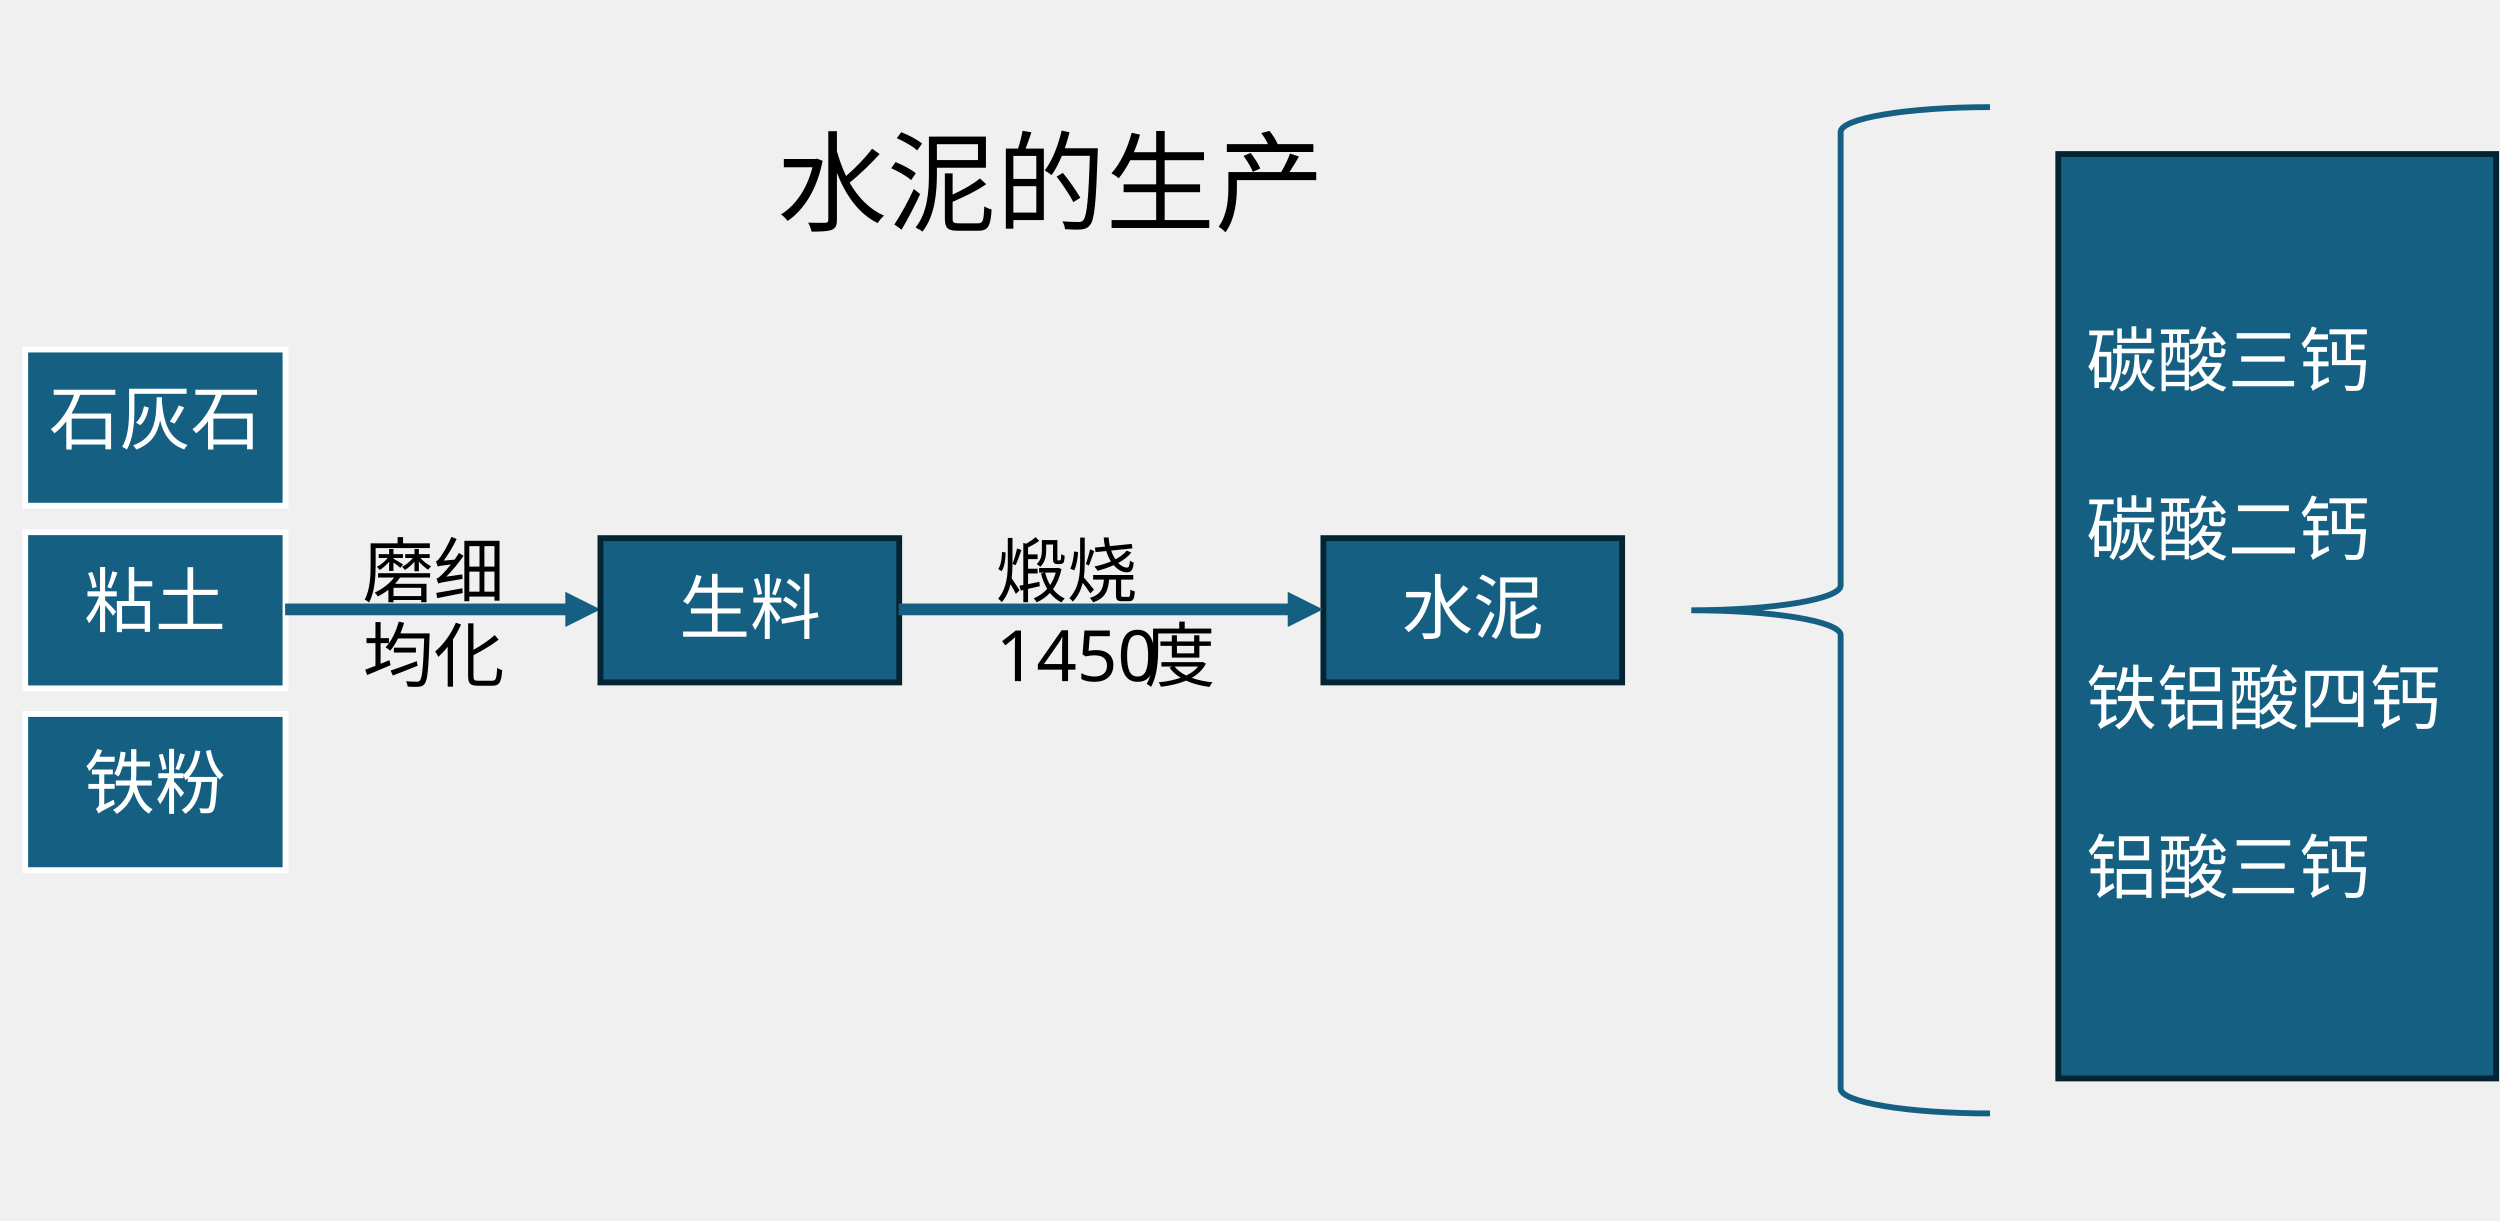
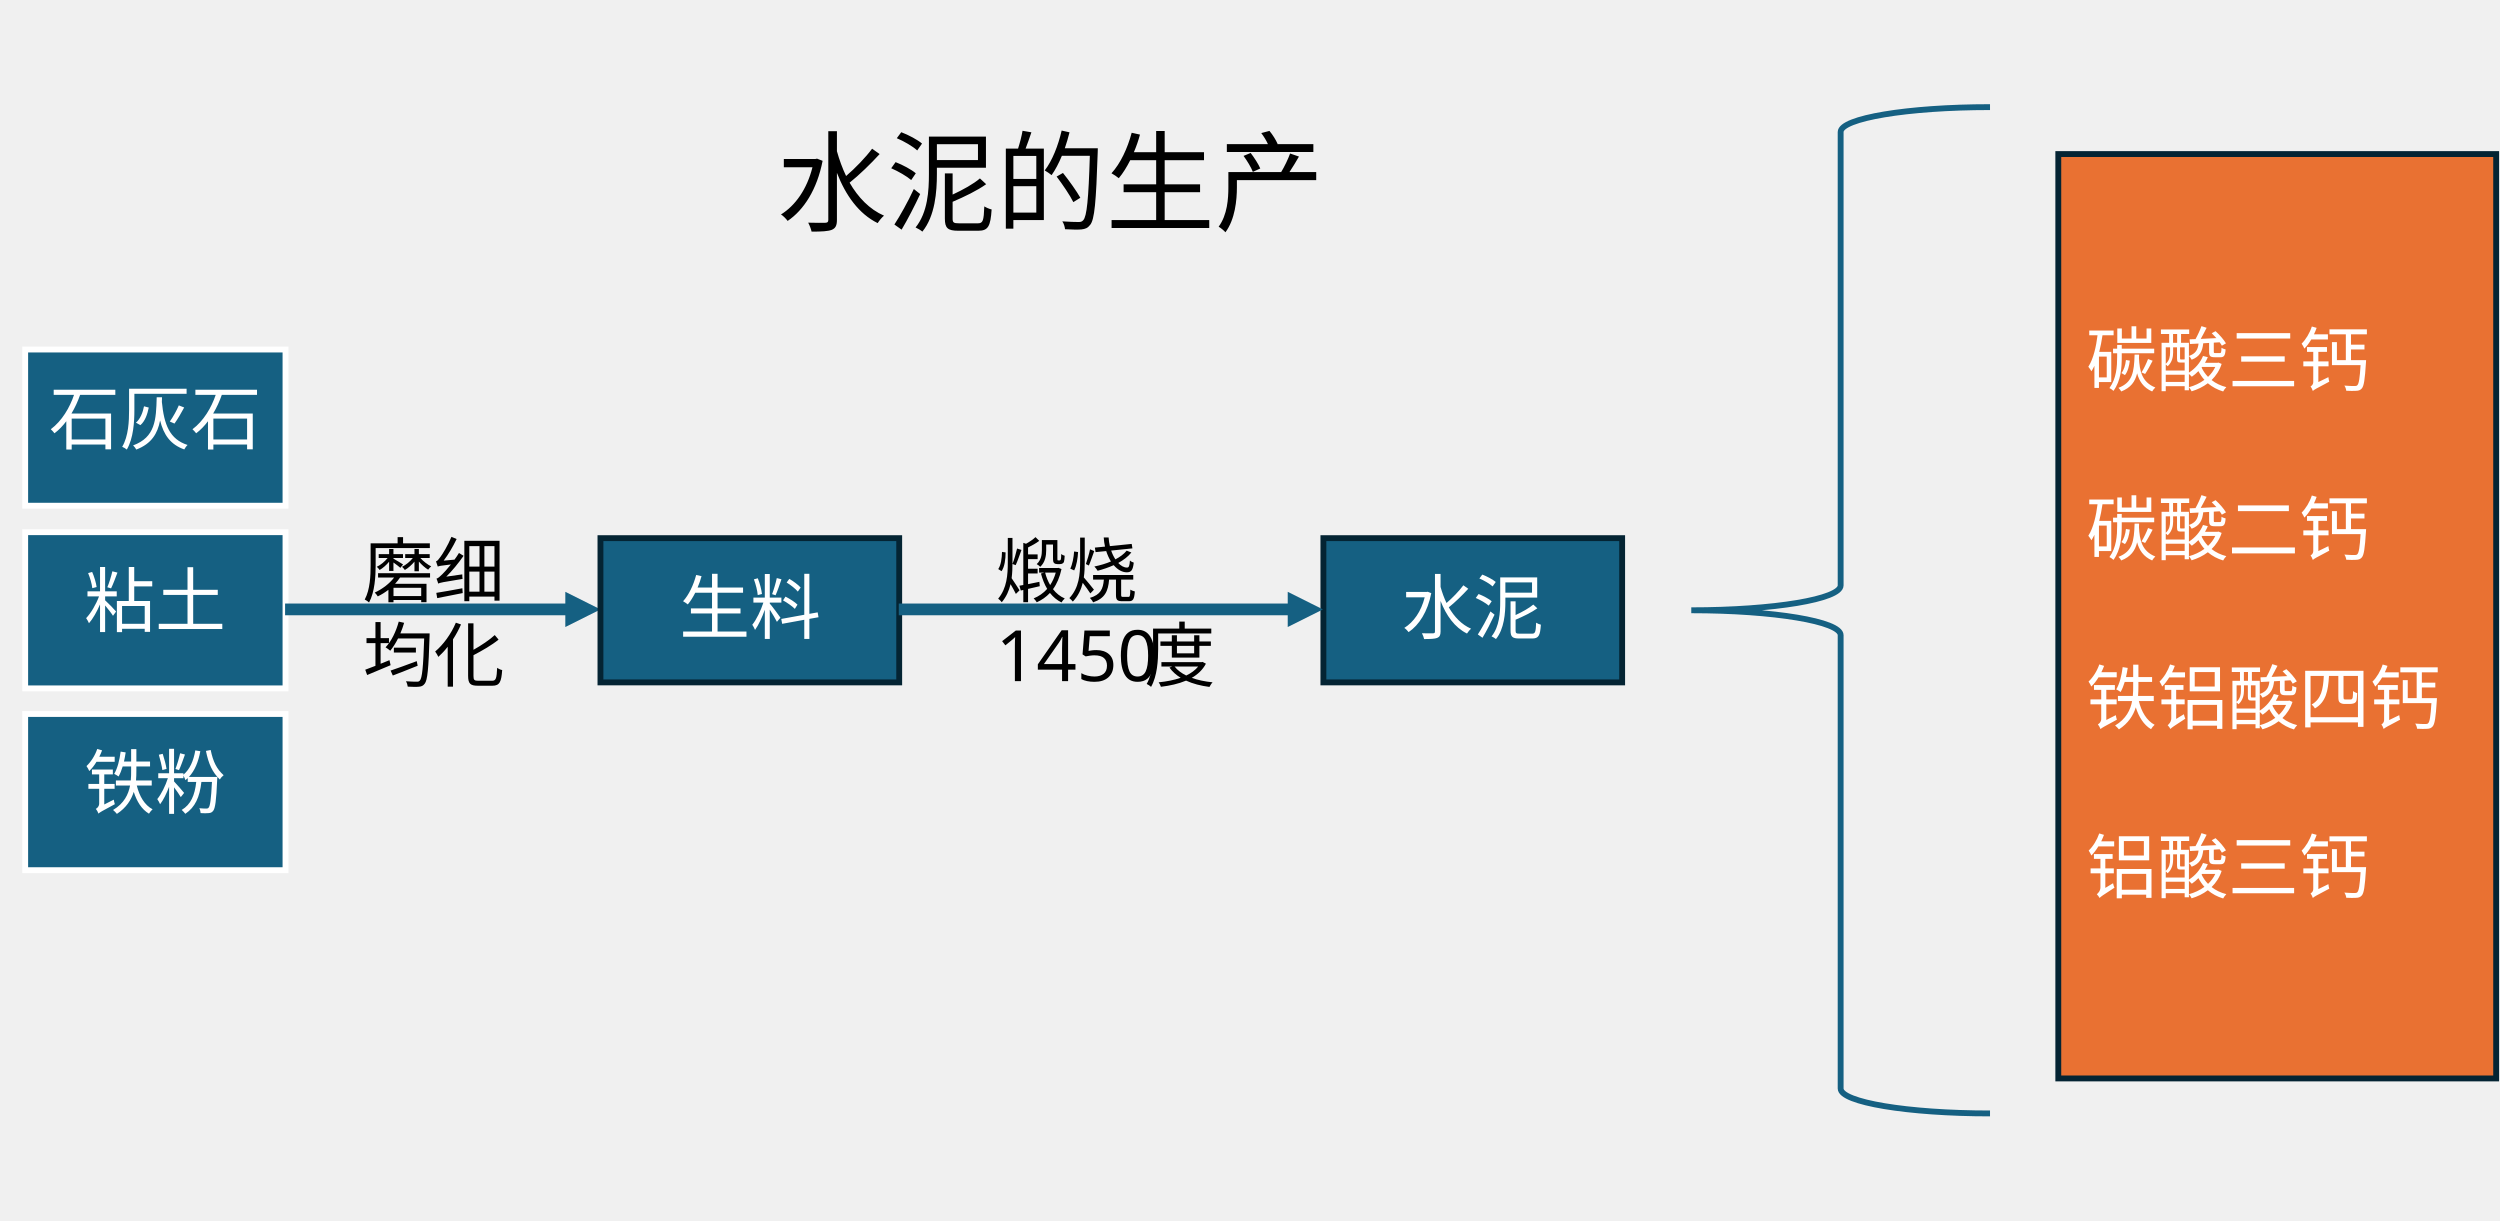
- <svg xmlns="http://www.w3.org/2000/svg" xml:space="preserve" width="2929" height="1430" overflow="hidden">
-   <path fill="#156082" stroke="#fff" stroke-miterlimit="8" stroke-width="6.875" d="M29.5 409.5h305v183h-305z" />
-   <text fill="#fff" font-family="DengXian,DengXian_MSFontService,sans-serif" font-size="83" font-weight="400" transform="translate(57.429 520)">石灰石</text>
-   <path fill="#156082" stroke="#fff" stroke-miterlimit="8" stroke-width="6.875" d="M29.5 623.5h305v183h-305z" />
-   <text fill="#fff" font-family="DengXian,DengXian_MSFontService,sans-serif" font-size="83" font-weight="400" transform="translate(98.679 734)">粘土</text>
-   <path fill="#156082" stroke="#fff" stroke-miterlimit="8" stroke-width="6.875" d="M29.5 836.5h305v183h-305z" />
-   <text fill="#fff" font-family="DengXian,DengXian_MSFontService,sans-serif" font-size="83" font-weight="400" transform="translate(98.679 947)">铁粉</text>
-   <path fill="#156082" d="m334 707.12 335.198.01v13.75L334 720.87Zm328.323-13.74 41.25 20.62-41.25 20.63Z" />
-   <path fill="#156082" stroke="#042433" stroke-miterlimit="8" stroke-width="6.875" d="M703.5 630.5h350v169h-350z" />
-   <text fill="#fff" font-family="DengXian,DengXian_MSFontService,sans-serif" font-size="83" font-weight="400" transform="translate(795.79 742)">生料</text>
-   <path fill="#156082" stroke="#042433" stroke-miterlimit="8" stroke-width="6.875" d="M1550.5 630.5h350v169h-350z" />
-   <text fill="#fff" font-family="DengXian,DengXian_MSFontService,sans-serif" font-size="83" font-weight="400" transform="translate(1642.86 742)">水泥</text>
-   <path fill="#156082" d="m1053 707.12 462.58.01v13.75l-462.58-.01Zm455.7-13.74 41.25 20.62-41.25 20.63Z" />
-   <text font-family="DengXian,DengXian_MSFontService,sans-serif" font-size="83" font-weight="400" transform="translate(425.091 699)">磨细</text>
-   <text font-family="DengXian,DengXian_MSFontService,sans-serif" font-size="83" font-weight="400" transform="translate(425.091 798)">均化</text>
-   <text font-family="DengXian,DengXian_MSFontService,sans-serif" font-size="83" font-weight="400" transform="translate(1166.71 699)">煅烧</text>
-   <text font-family="DengXian,DengXian_MSFontService,sans-serif" font-size="83" font-weight="400" transform="translate(1166.71 798)">1450</text>
-   <text font-family="DengXian,DengXian_MSFontService,sans-serif" font-size="83" font-weight="400" transform="translate(1340.88 798)">度</text>
-   <path fill="none" stroke="#156082" stroke-miterlimit="8" stroke-width="6.875" d="M2331.5 1304.5c-96.65 0-175-13.06-175-29.17V744.17c0-16.11-78.35-29.17-175-29.17 96.65 0 175-13.06 175-29.17V154.665c0-16.107 78.35-29.165 175-29.165" />
-   <path fill="#156082" stroke="#042433" stroke-miterlimit="8" stroke-width="6.875" d="M2411.5 180.5h513v1083h-513z" />
-   <text fill="#fff" font-family="DengXian,DengXian_MSFontService,sans-serif" font-size="83" font-weight="400" transform="translate(2444.27 452)">碳酸三钙</text>
-   <text fill="#fff" font-family="DengXian,DengXian_MSFontService,sans-serif" font-size="83" font-weight="400" transform="translate(2444.27 650)">碳酸二钙</text>
-   <text fill="#fff" font-family="DengXian,DengXian_MSFontService,sans-serif" font-size="83" font-weight="400" transform="translate(2444.27 848)">铁铝酸四钙</text>
-   <text fill="#fff" font-family="DengXian,DengXian_MSFontService,sans-serif" font-size="83" font-weight="400" transform="translate(2444.27 1046)">铝酸三钙</text>
-   <text font-family="DengXian,DengXian_MSFontService,sans-serif" font-size="128" font-weight="400" transform="translate(911.29 261)">水泥的生产</text>
+ <svg xmlns="http://www.w3.org/2000/svg" width="2929" height="1430" xml:space="preserve" overflow="hidden">
+   <g transform="translate(-270 -339)">
+     <g>
+       <rect x="299.5" y="748.5" width="305" height="183" stroke="#FFFFFF" stroke-width="6.875" stroke-linecap="butt" stroke-linejoin="miter" stroke-miterlimit="8" stroke-opacity="1" fill="#156082" fill-opacity="1" />
+       <text fill="#FFFFFF" fill-opacity="1" font-family="DengXian,DengXian_MSFontService,sans-serif" font-style="normal" font-variant="normal" font-weight="400" font-stretch="normal" font-size="83" text-anchor="start" direction="ltr" writing-mode="lr-tb" unicode-bidi="normal" text-decoration="none" transform="matrix(1 0 0 1 327.429 859)">石灰石</text>
+       <rect x="299.5" y="962.5" width="305" height="183" stroke="#FFFFFF" stroke-width="6.875" stroke-linecap="butt" stroke-linejoin="miter" stroke-miterlimit="8" stroke-opacity="1" fill="#156082" fill-opacity="1" />
+       <text fill="#FFFFFF" fill-opacity="1" font-family="DengXian,DengXian_MSFontService,sans-serif" font-style="normal" font-variant="normal" font-weight="400" font-stretch="normal" font-size="83" text-anchor="start" direction="ltr" writing-mode="lr-tb" unicode-bidi="normal" text-decoration="none" transform="matrix(1 0 0 1 368.679 1073)">粘土</text>
+       <rect x="299.5" y="1175.5" width="305" height="183" stroke="#FFFFFF" stroke-width="6.875" stroke-linecap="butt" stroke-linejoin="miter" stroke-miterlimit="8" stroke-opacity="1" fill="#156082" fill-opacity="1" />
+       <text fill="#FFFFFF" fill-opacity="1" font-family="DengXian,DengXian_MSFontService,sans-serif" font-style="normal" font-variant="normal" font-weight="400" font-stretch="normal" font-size="83" text-anchor="start" direction="ltr" writing-mode="lr-tb" unicode-bidi="normal" text-decoration="none" transform="matrix(1 0 0 1 368.679 1286)">铁粉</text>
+       <path d="M604 1046.12 939.198 1046.13 939.198 1059.88 604 1059.87ZM932.323 1032.38 973.573 1053 932.323 1073.63Z" fill="#156082" fill-rule="nonzero" fill-opacity="1" />
+       <rect x="973.5" y="969.5" width="350" height="169" stroke="#042433" stroke-width="6.875" stroke-linecap="butt" stroke-linejoin="miter" stroke-miterlimit="8" stroke-opacity="1" fill="#156082" fill-opacity="1" />
+       <text fill="#FFFFFF" fill-opacity="1" font-family="DengXian,DengXian_MSFontService,sans-serif" font-style="normal" font-variant="normal" font-weight="400" font-stretch="normal" font-size="83" text-anchor="start" direction="ltr" writing-mode="lr-tb" unicode-bidi="normal" text-decoration="none" transform="matrix(1 0 0 1 1065.79 1081)">生料</text>
+       <rect x="1820.5" y="969.5" width="350" height="169" stroke="#042433" stroke-width="6.875" stroke-linecap="butt" stroke-linejoin="miter" stroke-miterlimit="8" stroke-opacity="1" fill="#156082" fill-opacity="1" />
+       <text fill="#FFFFFF" fill-opacity="1" font-family="DengXian,DengXian_MSFontService,sans-serif" font-style="normal" font-variant="normal" font-weight="400" font-stretch="normal" font-size="83" text-anchor="start" direction="ltr" writing-mode="lr-tb" unicode-bidi="normal" text-decoration="none" transform="matrix(1 0 0 1 1912.86 1081)">水泥</text>
+       <path d="M1323 1046.12 1785.58 1046.13 1785.58 1059.88 1323 1059.87ZM1778.7 1032.38 1819.95 1053 1778.7 1073.63Z" fill="#156082" fill-rule="nonzero" fill-opacity="1" />
+       <text fill="#000000" fill-opacity="1" font-family="DengXian,DengXian_MSFontService,sans-serif" font-style="normal" font-variant="normal" font-weight="400" font-stretch="normal" font-size="83" text-anchor="start" direction="ltr" writing-mode="lr-tb" unicode-bidi="normal" text-decoration="none" transform="matrix(1 0 0 1 695.091 1038)">磨细</text>
+       <text fill="#000000" fill-opacity="1" font-family="DengXian,DengXian_MSFontService,sans-serif" font-style="normal" font-variant="normal" font-weight="400" font-stretch="normal" font-size="83" text-anchor="start" direction="ltr" writing-mode="lr-tb" unicode-bidi="normal" text-decoration="none" transform="matrix(1 0 0 1 695.091 1137)">均化</text>
+       <text fill="#000000" fill-opacity="1" font-family="DengXian,DengXian_MSFontService,sans-serif" font-style="normal" font-variant="normal" font-weight="400" font-stretch="normal" font-size="83" text-anchor="start" direction="ltr" writing-mode="lr-tb" unicode-bidi="normal" text-decoration="none" transform="matrix(1 0 0 1 1436.71 1038)">煅烧</text>
+       <text fill="#000000" fill-opacity="1" font-family="DengXian,DengXian_MSFontService,sans-serif" font-style="normal" font-variant="normal" font-weight="400" font-stretch="normal" font-size="83" text-anchor="start" direction="ltr" writing-mode="lr-tb" unicode-bidi="normal" text-decoration="none" transform="matrix(1 0 0 1 1436.71 1137)">1450</text>
+       <text fill="#000000" fill-opacity="1" font-family="DengXian,DengXian_MSFontService,sans-serif" font-style="normal" font-variant="normal" font-weight="400" font-stretch="normal" font-size="83" text-anchor="start" direction="ltr" writing-mode="lr-tb" unicode-bidi="normal" text-decoration="none" transform="matrix(1 0 0 1 1610.88 1137)">度</text>
+       <path d="M2601.5 1643.5C2504.85 1643.5 2426.5 1630.44 2426.5 1614.33L2426.5 1083.17C2426.5 1067.06 2348.15 1054 2251.5 1054 2348.15 1054 2426.5 1040.94 2426.5 1024.83L2426.5 493.665C2426.5 477.558 2504.85 464.5 2601.5 464.5" stroke="#156082" stroke-width="6.875" stroke-linecap="butt" stroke-linejoin="miter" stroke-miterlimit="8" stroke-opacity="1" fill="none" fill-rule="evenodd" />
+       <rect x="2681.5" y="519.5" width="513" height="1083" stroke="#042433" stroke-width="6.875" stroke-linecap="butt" stroke-linejoin="miter" stroke-miterlimit="8" stroke-opacity="1" fill="#E97132" fill-opacity="1" />
+       <text fill="#FFFFFF" fill-opacity="1" font-family="DengXian,DengXian_MSFontService,sans-serif" font-style="normal" font-variant="normal" font-weight="400" font-stretch="normal" font-size="83" text-anchor="start" direction="ltr" writing-mode="lr-tb" unicode-bidi="normal" text-decoration="none" transform="matrix(1 0 0 1 2714.27 791)">碳酸三钙</text>
+       <text fill="#FFFFFF" fill-opacity="1" font-family="DengXian,DengXian_MSFontService,sans-serif" font-style="normal" font-variant="normal" font-weight="400" font-stretch="normal" font-size="83" text-anchor="start" direction="ltr" writing-mode="lr-tb" unicode-bidi="normal" text-decoration="none" transform="matrix(1 0 0 1 2714.27 989)">碳酸二钙</text>
+       <text fill="#FFFFFF" fill-opacity="1" font-family="DengXian,DengXian_MSFontService,sans-serif" font-style="normal" font-variant="normal" font-weight="400" font-stretch="normal" font-size="83" text-anchor="start" direction="ltr" writing-mode="lr-tb" unicode-bidi="normal" text-decoration="none" transform="matrix(1 0 0 1 2714.27 1187)">铁铝酸四钙</text>
+       <text fill="#FFFFFF" fill-opacity="1" font-family="DengXian,DengXian_MSFontService,sans-serif" font-style="normal" font-variant="normal" font-weight="400" font-stretch="normal" font-size="83" text-anchor="start" direction="ltr" writing-mode="lr-tb" unicode-bidi="normal" text-decoration="none" transform="matrix(1 0 0 1 2714.27 1385)">铝酸三钙</text>
+       <text fill="#000000" fill-opacity="1" font-family="DengXian,DengXian_MSFontService,sans-serif" font-style="normal" font-variant="normal" font-weight="400" font-stretch="normal" font-size="128" text-anchor="start" direction="ltr" writing-mode="lr-tb" unicode-bidi="normal" text-decoration="none" transform="matrix(1 0 0 1 1181.29 600)">水泥的生产</text>
+     </g>
+   </g>
</svg>
